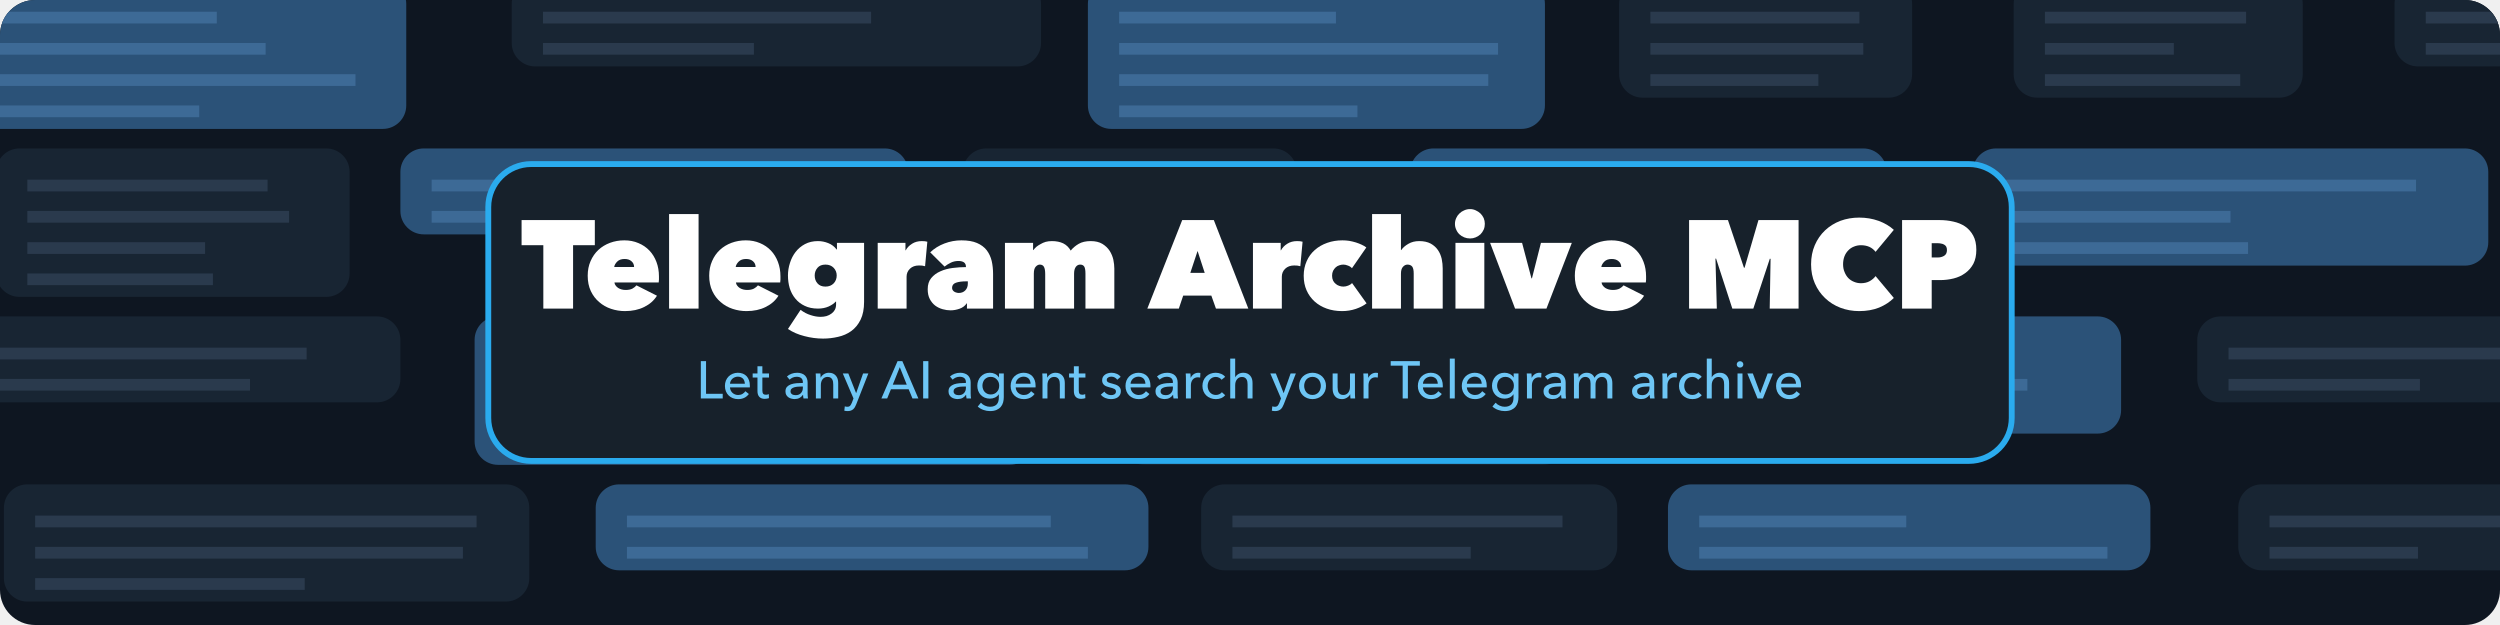
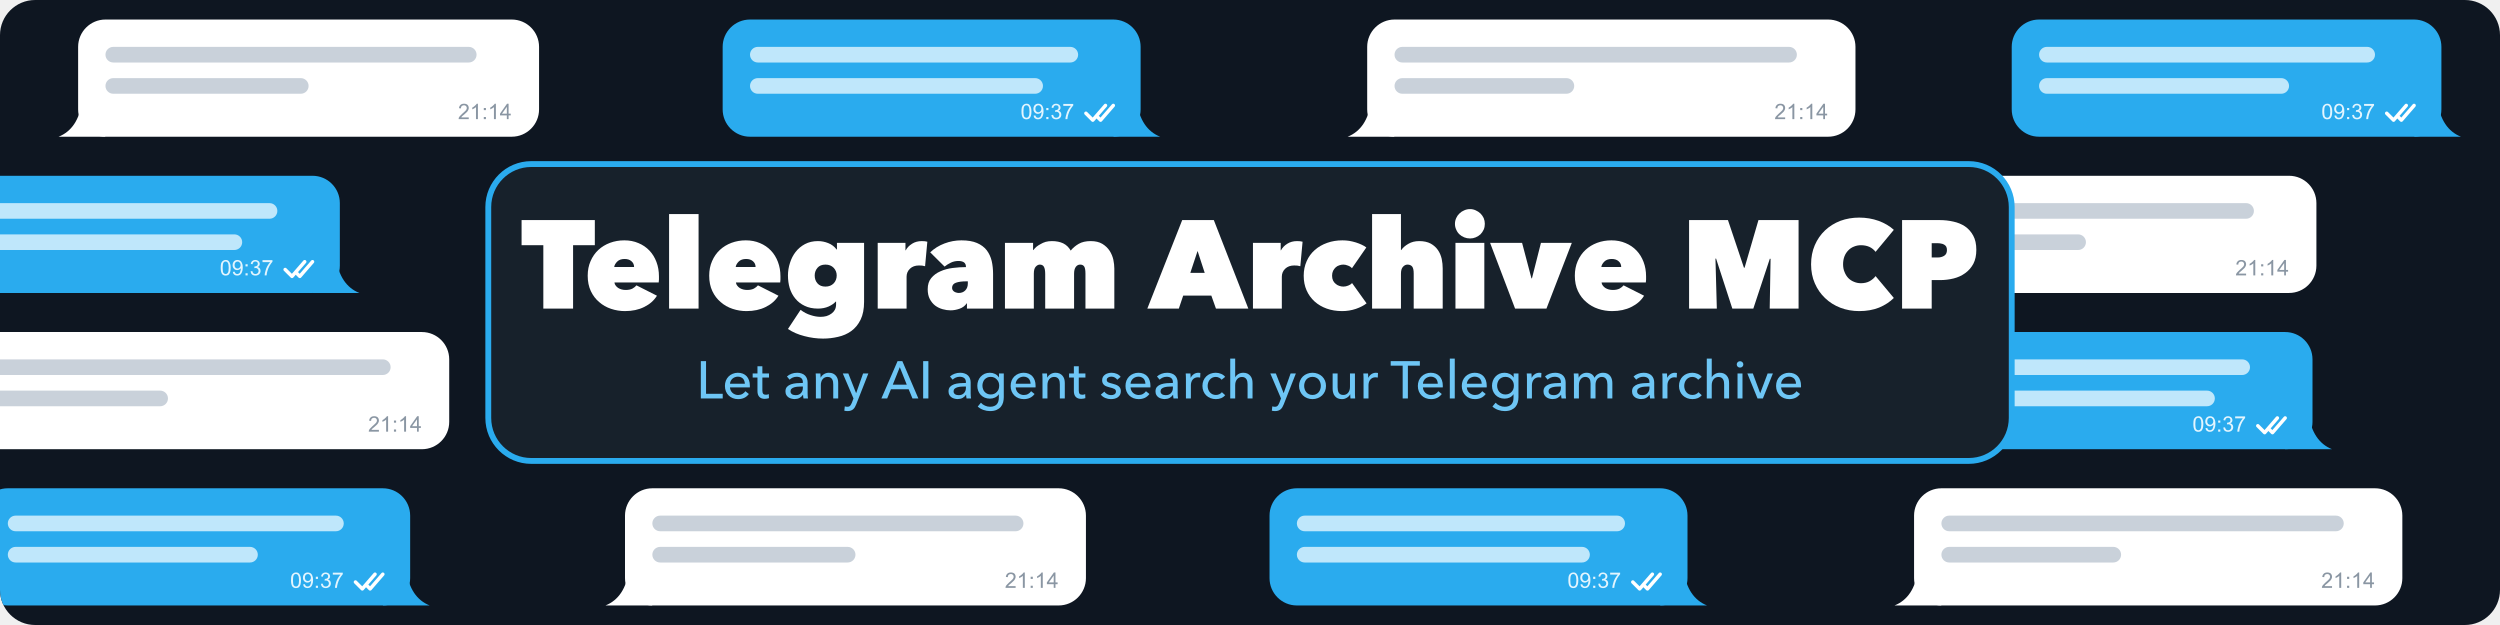
<svg xmlns="http://www.w3.org/2000/svg" viewBox="0 0 1280 320" width="1280" height="320" role="img" aria-label="Telegram Archive MCP: let any AI agent search your Telegram archive">
  <defs>
    <path id="avenirheavy0" d="M419 0H181V507H7V708H593V507H419Z" />
    <path id="avenirheavy1" d="M403 333Q403 361 382 379Q362 397 327 397Q289 397 268 376Q247 355 244 333ZM602 258Q602 245 602 232Q601 218 600 209H246Q247 195 256 184Q264 173 276 165Q289 157 304 153Q320 149 336 149Q368 149 390 160Q411 172 422 186L586 103Q551 46 484 13Q418 -20 330 -20Q273 -20 219 -2Q165 16 124 52Q82 87 57 140Q32 193 32 263Q32 328 55 380Q78 433 118 470Q157 506 210 526Q264 546 325 546Q387 546 438 524Q489 503 526 464Q562 426 582 373Q602 320 602 258Z" />
    <path id="avenirheavy2" d="M53 756H289V0H53Z" />
    <path id="avenirheavy3" d="M32 265Q32 316 48 365Q63 414 93 453Q123 492 168 516Q213 540 272 540Q314 540 354 524Q395 508 421 473H424V526H641V54Q641 -32 613 -89Q585 -146 538 -180Q492 -213 433 -226Q374 -240 313 -240Q238 -240 163 -220Q88 -201 32 -163L133 -10Q171 -39 213 -52Q255 -66 293 -66Q318 -66 340 -60Q363 -53 380 -40Q397 -28 407 -10Q417 9 417 33V56H414Q395 34 358 17Q320 0 272 0Q211 0 166 22Q121 43 91 80Q61 116 46 164Q32 212 32 265ZM246 265Q246 227 268 202Q290 176 332 176Q373 176 398 202Q422 228 422 265Q422 300 398 326Q373 352 332 352Q290 352 268 326Q246 300 246 265Z" />
    <path id="avenirheavy4" d="M53 526H275V466H277Q294 498 328 519Q361 540 406 540Q433 540 450 535L432 339Q421 342 408 344Q394 345 383 345Q338 345 311 319Q284 293 284 255V0H53Z" />
    <path id="avenirheavy5" d="M334 218Q283 218 252 207Q221 196 221 166Q221 155 226 148Q231 140 239 135Q247 130 256 128Q266 125 274 125Q307 125 327 146Q347 167 347 200V218ZM332 334Q332 358 316 370Q299 381 272 381Q240 381 212 368Q183 354 161 336L46 450Q94 496 160 521Q226 546 296 546Q371 546 420 525Q469 504 498 467Q526 430 538 381Q549 332 549 277V0H340V42H338Q318 12 281 -1Q244 -14 209 -14Q178 -14 146 -5Q113 4 86 24Q60 44 43 76Q26 108 26 155Q26 210 54 244Q83 279 127 298Q171 318 226 325Q280 332 332 332Z" />
    <path id="avenirheavy6" d="M375 0V276Q375 316 365 334Q355 352 332 352Q315 352 300 336Q284 320 284 279V0H53V526H278V468H280Q290 481 304 494Q319 506 338 516Q356 527 379 534Q402 540 429 540Q481 540 519 522Q557 503 579 464Q605 496 643 518Q681 540 739 540Q795 540 832 518Q868 496 890 463Q911 430 920 392Q928 353 928 320V0H697V280Q697 323 686 338Q676 352 654 352Q634 352 620 334Q606 315 606 279V0Z" />
    <path id="avenirheavy7" d="M263 708H516L792 0H533L496 104H271L236 0H-16ZM386 461 328 286H443Z" />
    <path id="avenirheavy8" d="M339 -20Q272 -20 216 0Q160 20 119 57Q78 94 55 146Q32 198 32 263Q32 327 56 380Q79 432 121 469Q163 506 220 526Q276 546 342 546Q369 546 396 542Q424 537 450 529Q475 521 496 511Q518 501 533 489L418 323Q406 337 386 344Q367 352 349 352Q332 352 316 346Q300 341 288 330Q275 318 267 302Q259 285 259 263Q259 241 267 224Q275 208 288 198Q300 187 316 182Q332 176 349 176Q369 176 388 184Q407 191 419 204L535 42Q502 16 450 -2Q397 -20 339 -20Z" />
    <path id="avenirheavy9" d="M430 540Q485 540 522 520Q558 500 580 468Q601 437 610 398Q618 359 618 320V0H386V280Q386 320 374 336Q361 352 336 352Q316 352 300 334Q284 317 284 279V0H53V756H284V468H286Q306 497 343 518Q380 540 430 540Z" />
    <path id="avenirheavy10" d="M54 526H285V0H54ZM50 678Q50 702 60 724Q69 745 86 761Q102 777 124 786Q146 796 171 796Q195 796 216 786Q237 777 254 761Q270 745 280 724Q289 702 289 678Q289 653 280 632Q270 610 254 594Q237 579 216 570Q195 561 171 561Q146 561 124 570Q102 579 86 594Q69 610 60 632Q50 653 50 678Z" />
    <path id="avenirheavy11" d="M-8 526H248L323 242H327L399 526H646L443 0H192Z" />
    <path id="avenirheavy12" d="M277 400 288 0H66V708H377L505 327H510L621 708H942V0H711L718 398L712 399L580 0H412L282 400Z" />
    <path id="avenirheavy13" d="M34 354Q34 439 64 508Q94 577 146 626Q198 675 268 702Q339 728 419 728Q501 728 574 702Q647 675 696 630L550 454Q530 480 500 494Q470 507 433 507Q403 507 377 496Q351 486 332 466Q312 446 301 418Q290 389 290 354Q290 319 302 292Q313 264 332 244Q352 224 378 214Q404 203 433 203Q474 203 504 220Q533 237 550 260L696 85Q648 37 578 8Q508 -20 419 -20Q339 -20 268 7Q198 34 146 84Q94 133 64 202Q34 270 34 354Z" />
    <path id="avenirheavy14" d="M303 228V0H66V708H370Q424 708 476 696Q528 685 569 658Q610 630 635 584Q660 539 660 470Q660 404 636 358Q611 312 570 283Q530 254 478 241Q425 228 370 228ZM303 523V409H353Q380 409 402 422Q425 436 425 468Q425 485 419 496Q413 506 402 512Q392 518 379 520Q366 523 353 523Z" />
    <path id="avenirmed15" d="M185 88H501V0H86V708H185Z" />
    <path id="avenirmed16" d="M428 279Q427 307 418 332Q410 356 394 374Q377 392 352 402Q328 413 295 413Q265 413 238 402Q212 392 192 374Q173 356 160 332Q148 307 146 279ZM523 241Q523 233 523 225Q523 217 522 209H146Q147 179 160 152Q172 126 193 106Q214 87 242 76Q269 65 300 65Q348 65 383 86Q418 107 438 137L504 84Q466 34 414 10Q363 -13 300 -13Q246 -13 200 5Q154 23 121 56Q88 88 69 134Q50 180 50 236Q50 291 68 338Q87 384 120 417Q153 450 198 468Q243 487 295 487Q347 487 390 470Q432 453 462 421Q491 389 507 344Q523 298 523 241Z" />
    <path id="avenirmed17" d="M313 397H187V150Q187 107 203 88Q219 70 254 70Q267 70 282 73Q297 76 309 82L312 5Q295 -1 274 -4Q254 -8 232 -8Q165 -8 130 29Q94 66 94 140V397H3V474H94V610H187V474H313Z" />
    <path id="avenirmed18" d="M376 307Q376 360 344 386Q312 411 259 411Q219 411 184 396Q148 380 124 356L74 416Q109 449 160 468Q210 487 268 487Q319 487 356 472Q394 458 418 433Q442 408 454 374Q466 340 466 301V94Q466 70 468 44Q469 17 473 0H388Q380 34 380 68H377Q351 30 312 9Q272 -12 218 -12Q190 -12 160 -4Q129 3 104 20Q79 37 62 65Q46 93 46 134Q46 188 75 220Q104 251 151 268Q198 284 257 289Q316 294 376 294ZM353 226Q318 226 280 223Q243 220 212 211Q182 202 162 184Q142 166 142 136Q142 115 150 101Q159 87 173 78Q187 69 204 66Q221 62 239 62Q305 62 340 102Q376 141 376 201V226Z" />
    <path id="avenirmed19" d="M166 474Q168 456 169 434Q170 411 170 396H173Q182 415 198 432Q213 448 233 460Q253 473 277 480Q301 487 327 487Q373 487 406 472Q439 456 461 430Q483 404 494 369Q504 334 504 294V0H410V263Q410 292 406 318Q401 344 389 364Q377 384 356 396Q335 408 302 408Q246 408 210 366Q175 323 175 252V0H81V372Q81 391 80 421Q79 451 77 474Z" />
    <path id="avenirmed20" d="M261 102H263L394 474H494L264 -112Q252 -142 238 -166Q224 -189 205 -206Q186 -222 160 -231Q135 -240 100 -240Q85 -240 70 -238Q54 -237 38 -233L47 -150Q71 -158 94 -158Q131 -158 149 -138Q167 -117 182 -79L212 0L9 474H114Z" />
    <path id="avenirmed21" d="M115 0H5L312 708H402L706 0H594L522 174H186ZM221 261H486L354 593Z" />
    <path id="avenirmed22" d="M185 0H86V708H185Z" />
    <path id="avenirmed23" d="M118 -81Q149 -116 196 -137Q242 -158 291 -158Q338 -158 370 -144Q402 -131 422 -108Q441 -84 450 -52Q458 -20 458 17V78H456Q430 38 385 17Q340 -4 289 -4Q235 -4 190 15Q146 34 115 67Q84 100 67 144Q50 189 50 240Q50 291 67 336Q84 381 115 414Q146 448 190 468Q234 487 288 487Q339 487 386 465Q432 443 459 398H461V474H552V24Q552 -28 539 -76Q526 -123 495 -160Q464 -196 414 -218Q364 -240 290 -240Q228 -240 166 -218Q103 -195 58 -154ZM147 242Q147 209 158 179Q168 149 188 126Q209 103 238 89Q267 75 304 75Q340 75 370 88Q400 101 421 124Q442 146 454 176Q465 207 465 242Q465 276 454 306Q442 336 420 359Q399 382 370 396Q340 409 304 409Q267 409 238 396Q209 382 188 360Q168 337 158 306Q147 276 147 242Z" />
    <path id="avenirmed24" d="M337 354Q321 380 292 396Q263 413 227 413Q211 413 195 410Q179 406 166 398Q154 391 146 380Q139 368 139 351Q139 321 166 306Q193 292 247 280Q281 272 310 261Q339 250 360 234Q382 217 394 194Q406 171 406 140Q406 98 390 69Q374 40 348 22Q321 3 287 -5Q253 -13 217 -13Q163 -13 112 8Q60 29 26 72L93 129Q112 101 146 82Q179 63 219 63Q237 63 254 66Q270 70 284 78Q297 86 305 99Q313 112 313 132Q313 165 282 181Q250 197 189 211Q165 217 140 226Q116 234 96 249Q76 264 64 286Q51 309 51 342Q51 380 66 408Q82 435 107 452Q132 470 164 478Q196 487 230 487Q281 487 328 467Q376 447 402 409Z" />
    <path id="avenirmed25" d="M81 372Q81 391 80 421Q79 451 77 474H166Q168 456 169 432Q170 409 170 394H173Q193 436 232 462Q270 487 318 487Q340 487 355 483L351 396Q331 401 308 401Q274 401 249 388Q224 376 208 355Q191 334 183 306Q175 279 175 249V0H81V372Z" />
    <path id="avenirmed26" d="M413 354Q398 377 368 392Q338 408 304 408Q267 408 238 394Q210 380 190 356Q170 333 160 302Q149 271 149 237Q149 203 160 172Q170 141 190 118Q210 94 239 80Q268 66 305 66Q341 66 370 80Q400 94 419 118L482 61Q452 26 407 6Q362 -13 305 -13Q250 -13 204 5Q157 23 123 56Q89 88 70 134Q50 180 50 237Q50 293 69 339Q88 385 122 418Q156 451 202 469Q249 487 303 487Q353 487 402 467Q452 447 481 409Z" />
    <path id="avenirmed27" d="M179 402Q196 437 237 462Q278 487 329 487Q375 487 408 472Q441 456 463 430Q485 404 496 369Q506 334 506 294V0H412V262Q412 291 408 317Q403 343 391 363Q379 383 358 395Q338 407 305 407Q249 407 213 364Q177 322 177 251V0H83V756H177V402Z" />
    <path id="avenirmed28" d="M561 238Q561 183 542 137Q522 91 488 58Q453 24 406 6Q359 -13 305 -13Q251 -13 204 6Q157 24 123 58Q89 91 70 137Q50 183 50 238Q50 293 70 338Q89 384 123 417Q157 450 204 468Q251 487 305 487Q359 487 406 468Q453 450 488 417Q522 384 542 338Q561 293 561 238ZM463 238Q463 272 452 303Q442 334 422 358Q402 381 372 395Q343 409 305 409Q267 409 238 395Q208 381 188 358Q168 334 158 303Q147 272 147 238Q147 204 158 173Q168 142 188 118Q208 94 238 80Q267 66 305 66Q343 66 372 80Q402 94 422 118Q442 142 452 173Q463 204 463 238Z" />
    <path id="avenirmed29" d="M415 0Q413 18 412 40Q411 63 411 78H409Q391 40 348 14Q306 -13 254 -13Q208 -13 174 2Q141 17 120 44Q98 70 88 105Q77 140 77 180V474H171V212Q171 183 176 156Q180 130 192 110Q204 90 225 78Q246 66 279 66Q336 66 371 108Q406 151 406 222V474H500V102Q500 83 501 53Q502 23 504 0Z" />
    <path id="avenirmed30" d="M334 0H235V621H8V708H561V621H334Z" />
    <path id="avenirmed31" d="M177 0H83V756H177Z" />
    <path id="avenirmed32" d="M173 396Q191 434 230 460Q270 487 324 487Q372 487 410 465Q449 443 471 392Q495 438 538 462Q581 487 632 487Q678 487 711 472Q744 456 766 430Q788 404 798 369Q809 334 809 294V0H715V263Q715 292 710 318Q705 344 693 364Q681 384 661 396Q641 408 610 408Q578 408 555 394Q532 381 518 360Q503 338 496 311Q490 284 490 256V0H396V282Q396 310 391 333Q386 356 374 372Q362 389 343 398Q324 408 296 408Q244 408 210 366Q175 323 175 252V0H81V372Q81 391 80 421Q79 451 77 474H166Q168 456 169 434Q170 411 170 396H173Z" />
    <path id="avenirmed33" d="M176 0H82V474H176ZM192 645Q192 619 174 602Q155 585 129 585Q103 585 85 602Q67 620 67 645Q67 671 85 688Q103 706 129 706Q155 706 174 688Q192 671 192 645Z" />
    <path id="avenirmed34" d="M304 0H202L9 474H113L252 101H254L394 474H494Z" />
+     <path id="t1" d="M5.5 -0.9V0H0.3Q0.3 -0.3 0.4 -0.7Q0.6 -1.2 1.1 -1.7Q1.5 -2.2 2.3 -2.9Q3.6 -4 4.1 -4.6Q4.5 -5.2 4.5 -5.7Q4.5 -6.3 4.1 -6.7Q3.7 -7.1 3.1 -7.1Q2.4 -7.1 1.9 -6.7Q1.5 -6.3 1.5 -5.5L0.5 -5.6Q0.6 -6.7 1.3 -7.3Q1.9 -7.9 3.1 -7.9Q4.2 -7.9 4.9 -7.3Q5.5 -6.6 5.5 -5.7Q5.5 -5.2 5.3 -4.8Q5.1 -4.3 4.7 -3.8Q4.2 -3.3 3.2 -2.4Q2.3 -1.7 2.1 -1.5Q1.8 -1.2 1.7 -0.9ZM10.2 0H9.2V-6.2Q8.9 -5.8 8.3 -5.5Q7.8 -5.2 7.3 -5V-5.9Q8.1 -6.3 8.7 -6.9Q9.3 -7.4 9.6 -7.9H10.2ZM13.2 -4.6V-5.7H14.3V-4.6ZM13.2 0V-1.1H14.3V0ZM19.4 0H18.4V-6.2Q18.1 -5.8 17.5 -5.5Q16.9 -5.2 16.5 -5V-5.9Q17.3 -6.3 17.9 -6.9Q18.5 -7.4 18.8 -7.9H19.4ZM25 0V-1.9H21.5V-2.8L25.1 -7.9H25.9V-2.8H27V-1.9H25.9V0ZM25 -2.8V-6.3L22.5 -2.8Z" />
+     <path id="t2" d="M0.5 -3.9Q0.5 -5.3 0.7 -6.1Q1 -7 1.6 -7.4Q2.2 -7.9 3 -7.9Q3.7 -7.9 4.1 -7.7Q4.6 -7.4 4.9 -6.9Q5.2 -6.4 5.4 -5.7Q5.6 -5.1 5.6 -3.9Q5.6 -2.5 5.3 -1.6Q5 -0.8 4.5 -0.3Q3.9 0.1 3 0.1Q1.9 0.1 1.2 -0.7Q0.5 -1.7 0.5 -3.9ZM1.5 -3.9Q1.5 -1.9 1.9 -1.3Q2.4 -0.7 3 -0.7Q3.7 -0.7 4.1 -1.3Q4.6 -1.9 4.6 -3.9Q4.6 -5.8 4.1 -6.5Q3.7 -7.1 3 -7.1Q2.3 -7.1 1.9 -6.5Q1.5 -5.8 1.5 -3.9ZM6.7 -1.8 7.6 -1.9Q7.8 -1.3 8.1 -1Q8.4 -0.7 9 -0.7Q9.4 -0.7 9.7 -0.9Q10.1 -1.1 10.3 -1.4Q10.5 -1.8 10.6 -2.3Q10.8 -2.9 10.8 -3.5Q10.8 -3.6 10.8 -3.7Q10.5 -3.2 10 -3Q9.5 -2.7 8.9 -2.7Q7.9 -2.7 7.3 -3.4Q6.6 -4.1 6.6 -5.2Q6.6 -6.4 7.3 -7.2Q8 -7.9 9.1 -7.9Q9.8 -7.9 10.5 -7.5Q11.1 -7.1 11.4 -6.3Q11.8 -5.5 11.8 -4.1Q11.8 -2.6 11.4 -1.7Q11.1 -0.8 10.4 -0.3Q9.8 0.1 8.9 0.1Q8 0.1 7.4 -0.4Q6.8 -0.9 6.7 -1.8ZM10.7 -5.3Q10.7 -6.1 10.2 -6.6Q9.8 -7.1 9.2 -7.1Q8.5 -7.1 8 -6.6Q7.6 -6.1 7.6 -5.2Q7.6 -4.5 8 -4Q8.5 -3.5 9.1 -3.5Q9.8 -3.5 10.2 -4Q10.7 -4.5 10.7 -5.3ZM13.2 -4.6V-5.7H14.3V-4.6ZM13.2 0V-1.1H14.3V0ZM15.8 -2.1 16.7 -2.2Q16.9 -1.4 17.3 -1Q17.7 -0.7 18.3 -0.7Q18.9 -0.7 19.4 -1.1Q19.9 -1.6 19.9 -2.3Q19.9 -3 19.4 -3.4Q19 -3.8 18.3 -3.8Q18.1 -3.8 17.7 -3.7L17.8 -4.6Q17.9 -4.6 17.9 -4.6Q18.5 -4.6 19 -4.9Q19.5 -5.2 19.5 -5.9Q19.5 -6.4 19.2 -6.8Q18.8 -7.1 18.2 -7.1Q17.7 -7.1 17.3 -6.8Q16.9 -6.4 16.8 -5.7L15.9 -5.9Q16 -6.8 16.7 -7.4Q17.3 -7.9 18.2 -7.9Q18.9 -7.9 19.4 -7.6Q19.9 -7.4 20.2 -6.9Q20.5 -6.4 20.5 -5.9Q20.5 -5.3 20.2 -4.9Q20 -4.5 19.4 -4.3Q20.1 -4.1 20.5 -3.6Q20.9 -3.1 20.9 -2.3Q20.9 -1.3 20.2 -0.6Q19.4 0.1 18.3 0.1Q17.2 0.1 16.5 -0.5Q15.9 -1.1 15.8 -2.1ZM21.9 -6.8V-7.8H27V-7Q26.3 -6.2 25.5 -4.9Q24.8 -3.6 24.4 -2.2Q24.1 -1.2 24 0H23Q23 -0.9 23.4 -2.2Q23.7 -3.6 24.4 -4.8Q25.1 -6 25.8 -6.8Z" />
+     <path id="tk" d="M0 5L3.5 8.5L10 1M5.5 6.5L7.5 8.5L14 1" fill="none" stroke-width="1.8" stroke-linecap="round" stroke-linejoin="round" />
  </defs>
  <clipPath id="c">
    <rect width="1280" height="320" rx="18" />
  </clipPath>
  <g clip-path="url(#c)">
    <rect width="1280" height="320" fill="#0E1621" />
-     <path d="M274 -10h247a12 12 0 0 1 12 12v20a12 12 0 0 1 -12 12h-247a12 12 0 0 1 -12 -12v-20a12 12 0 0 1 12 -12ZM841 -10h126a12 12 0 0 1 12 12v36a12 12 0 0 1 -12 12h-126a12 12 0 0 1 -12 -12v-36a12 12 0 0 1 12 -12ZM1043 -10h124a12 12 0 0 1 12 12v36a12 12 0 0 1 -12 12h-124a12 12 0 0 1 -12 -12v-36a12 12 0 0 1 12 -12ZM1238 -10h121a12 12 0 0 1 12 12v20a12 12 0 0 1 -12 12h-121a12 12 0 0 1 -12 -12v-20a12 12 0 0 1 12 -12ZM10 76h157a12 12 0 0 1 12 12v52a12 12 0 0 1 -12 12h-157a12 12 0 0 1 -12 -12v-52a12 12 0 0 1 12 -12ZM505 76h147a12 12 0 0 1 12 12v52a12 12 0 0 1 -12 12h-147a12 12 0 0 1 -12 -12v-52a12 12 0 0 1 12 -12ZM-48 162h241a12 12 0 0 1 12 12v20a12 12 0 0 1 -12 12h-241a12 12 0 0 1 -12 -12v-20a12 12 0 0 1 12 -12ZM586 162h204a12 12 0 0 1 12 12v52a12 12 0 0 1 -12 12h-204a12 12 0 0 1 -12 -12v-52a12 12 0 0 1 12 -12ZM1137 162h220a12 12 0 0 1 12 12v20a12 12 0 0 1 -12 12h-220a12 12 0 0 1 -12 -12v-20a12 12 0 0 1 12 -12ZM14 248h245a12 12 0 0 1 12 12v36a12 12 0 0 1 -12 12h-245a12 12 0 0 1 -12 -12v-36a12 12 0 0 1 12 -12ZM627 248h189a12 12 0 0 1 12 12v20a12 12 0 0 1 -12 12h-189a12 12 0 0 1 -12 -12v-20a12 12 0 0 1 12 -12ZM1158 248h153a12 12 0 0 1 12 12v20a12 12 0 0 1 -12 12h-153a12 12 0 0 1 -12 -12v-20a12 12 0 0 1 12 -12Z" fill="#182533" />
-     <path d="M-27 -10h223a12 12 0 0 1 12 12v52a12 12 0 0 1 -12 12h-223a12 12 0 0 1 -12 -12v-52a12 12 0 0 1 12 -12ZM569 -10h210a12 12 0 0 1 12 12v52a12 12 0 0 1 -12 12h-210a12 12 0 0 1 -12 -12v-52a12 12 0 0 1 12 -12ZM217 76h236a12 12 0 0 1 12 12v20a12 12 0 0 1 -12 12h-236a12 12 0 0 1 -12 -12v-20a12 12 0 0 1 12 -12ZM734 76h220a12 12 0 0 1 12 12v36a12 12 0 0 1 -12 12h-220a12 12 0 0 1 -12 -12v-36a12 12 0 0 1 12 -12ZM1022 76h240a12 12 0 0 1 12 12v36a12 12 0 0 1 -12 12h-240a12 12 0 0 1 -12 -12v-36a12 12 0 0 1 12 -12ZM255 162h262a12 12 0 0 1 12 12v52a12 12 0 0 1 -12 12h-262a12 12 0 0 1 -12 -12v-52a12 12 0 0 1 12 -12ZM849 162h225a12 12 0 0 1 12 12v36a12 12 0 0 1 -12 12h-225a12 12 0 0 1 -12 -12v-36a12 12 0 0 1 12 -12ZM317 248h259a12 12 0 0 1 12 12v20a12 12 0 0 1 -12 12h-259a12 12 0 0 1 -12 -12v-20a12 12 0 0 1 12 -12ZM866 248h223a12 12 0 0 1 12 12v20a12 12 0 0 1 -12 12h-223a12 12 0 0 1 -12 -12v-20a12 12 0 0 1 12 -12Z" fill="#2B5278" />
-     <path d="M278 6h168v6h-168ZM278 22h108v6h-108ZM845 6h107v6h-107ZM845 22h109v6h-109ZM845 38h86v6h-86ZM1047 6h103v6h-103ZM1047 22h66v6h-66ZM1047 38h100v6h-100ZM1242 6h63v6h-63ZM1242 22h65v6h-65ZM14 92h123v6h-123ZM14 108h134v6h-134ZM14 124h91v6h-91ZM14 140h95v6h-95ZM509 92h117v6h-117ZM509 108h93v6h-93ZM509 124h111v6h-111ZM509 140h86v6h-86ZM-44 178h201v6h-201ZM-44 194h172v6h-172ZM590 178h122v6h-122ZM590 194h104v6h-104ZM590 210h112v6h-112ZM590 226h99v6h-99ZM1141 178h172v6h-172ZM1141 194h98v6h-98ZM18 264h226v6h-226ZM18 280h219v6h-219ZM18 296h138v6h-138ZM631 264h169v6h-169ZM631 280h122v6h-122ZM1162 264h131v6h-131ZM1162 280h76v6h-76Z" fill="#2a3a4d" />
-     <path d="M-23 6h134v6h-134ZM-23 22h159v6h-159ZM-23 38h205v6h-205ZM-23 54h125v6h-125ZM573 6h111v6h-111ZM573 22h194v6h-194ZM573 38h189v6h-189ZM573 54h122v6h-122ZM221 92h129v6h-129ZM221 108h130v6h-130ZM738 92h154v6h-154ZM738 108h161v6h-161ZM738 124h146v6h-146ZM1026 92h211v6h-211ZM1026 108h116v6h-116ZM1026 124h125v6h-125ZM259 178h142v6h-142ZM259 194h160v6h-160ZM259 210h157v6h-157ZM259 226h203v6h-203ZM853 178h103v6h-103ZM853 194h185v6h-185ZM853 210h165v6h-165ZM321 264h217v6h-217ZM321 280h236v6h-236ZM870 264h106v6h-106ZM870 280h209v6h-209Z" fill="#3d6a96" />
+     <rect x="40" y="10" width="236" height="60" rx="14" fill="#ffffff" />
+     <path d="M54 70H30Q40 66 42 52Z" fill="#ffffff" />
+     <rect x="54" y="24" width="190" height="8" rx="4" fill="#c9d1da" />
+     <rect x="54" y="40" width="104" height="8" rx="4" fill="#c9d1da" />
+     <use href="#t1" x="234.5" y="61" fill="#8a96a3" />
+     <rect x="370" y="10" width="214" height="60" rx="14" fill="#2AABEE" />
+     <path d="M570 70H594Q584 66 582 52Z" fill="#2AABEE" />
+     <rect x="384" y="24" width="168" height="8" rx="4" fill="#bfe7fb" />
+     <rect x="384" y="40" width="150" height="8" rx="4" fill="#bfe7fb" />
+     <use href="#t2" x="522.5" y="61" fill="#e3f5fe" />
+     <use href="#tk" x="556" y="53" stroke="#ffffff" />
+     <rect x="700" y="10" width="250" height="60" rx="14" fill="#ffffff" />
+     <path d="M714 70H690Q700 66 702 52Z" fill="#ffffff" />
+     <rect x="714" y="24" width="206" height="8" rx="4" fill="#c9d1da" />
+     <rect x="714" y="40" width="92" height="8" rx="4" fill="#c9d1da" />
+     <use href="#t1" x="908.5" y="61" fill="#8a96a3" />
+     <rect x="1030" y="10" width="220" height="60" rx="14" fill="#2AABEE" />
+     <path d="M1236 70H1260Q1250 66 1248 52Z" fill="#2AABEE" />
+     <rect x="1044" y="24" width="172" height="8" rx="4" fill="#bfe7fb" />
+     <rect x="1044" y="40" width="128" height="8" rx="4" fill="#bfe7fb" />
+     <use href="#t2" x="1188.5" y="61" fill="#e3f5fe" />
+     <use href="#tk" x="1222" y="53" stroke="#ffffff" />
+     <rect x="-40" y="90" width="214" height="60" rx="14" fill="#2AABEE" />
+     <path d="M160 150H184Q174 146 172 132Z" fill="#2AABEE" />
+     <rect x="-26" y="104" width="168" height="8" rx="4" fill="#bfe7fb" />
+     <rect x="-26" y="120" width="150" height="8" rx="4" fill="#bfe7fb" />
+     <use href="#t2" x="112.5" y="141" fill="#e3f5fe" />
+     <use href="#tk" x="146" y="133" stroke="#ffffff" />
+     <rect x="290" y="90" width="250" height="60" rx="14" fill="#ffffff" />
+     <path d="M304 150H280Q290 146 292 132Z" fill="#ffffff" />
+     <rect x="304" y="104" width="206" height="8" rx="4" fill="#c9d1da" />
+     <rect x="304" y="120" width="92" height="8" rx="4" fill="#c9d1da" />
+     <use href="#t1" x="498.5" y="141" fill="#8a96a3" />
+     <rect x="620" y="90" width="220" height="60" rx="14" fill="#2AABEE" />
+     <path d="M826 150H850Q840 146 838 132Z" fill="#2AABEE" />
+     <rect x="634" y="104" width="172" height="8" rx="4" fill="#bfe7fb" />
+     <rect x="634" y="120" width="128" height="8" rx="4" fill="#bfe7fb" />
+     <use href="#t2" x="778.5" y="141" fill="#e3f5fe" />
+     <use href="#tk" x="812" y="133" stroke="#ffffff" />
+     <rect x="950" y="90" width="236" height="60" rx="14" fill="#ffffff" />
+     <path d="M964 150H940Q950 146 952 132Z" fill="#ffffff" />
+     <rect x="964" y="104" width="190" height="8" rx="4" fill="#c9d1da" />
+     <rect x="964" y="120" width="104" height="8" rx="4" fill="#c9d1da" />
+     <use href="#t1" x="1144.5" y="141" fill="#8a96a3" />
+     <rect x="-20" y="170" width="250" height="60" rx="14" fill="#ffffff" />
+     <path d="M-6 230H-30Q-20 226 -18 212Z" fill="#ffffff" />
+     <rect x="-6" y="184" width="206" height="8" rx="4" fill="#c9d1da" />
+     <rect x="-6" y="200" width="92" height="8" rx="4" fill="#c9d1da" />
+     <use href="#t1" x="188.5" y="221" fill="#8a96a3" />
+     <rect x="310" y="170" width="220" height="60" rx="14" fill="#2AABEE" />
+     <path d="M516 230H540Q530 226 528 212Z" fill="#2AABEE" />
+     <rect x="324" y="184" width="172" height="8" rx="4" fill="#bfe7fb" />
+     <rect x="324" y="200" width="128" height="8" rx="4" fill="#bfe7fb" />
+     <use href="#t2" x="468.5" y="221" fill="#e3f5fe" />
+     <use href="#tk" x="502" y="213" stroke="#ffffff" />
+     <rect x="640" y="170" width="236" height="60" rx="14" fill="#ffffff" />
+     <path d="M654 230H630Q640 226 642 212Z" fill="#ffffff" />
+     <rect x="654" y="184" width="190" height="8" rx="4" fill="#c9d1da" />
+     <rect x="654" y="200" width="104" height="8" rx="4" fill="#c9d1da" />
+     <use href="#t1" x="834.5" y="221" fill="#8a96a3" />
+     <rect x="970" y="170" width="214" height="60" rx="14" fill="#2AABEE" />
+     <path d="M1170 230H1194Q1184 226 1182 212Z" fill="#2AABEE" />
+     <rect x="984" y="184" width="168" height="8" rx="4" fill="#bfe7fb" />
+     <rect x="984" y="200" width="150" height="8" rx="4" fill="#bfe7fb" />
+     <use href="#t2" x="1122.5" y="221" fill="#e3f5fe" />
+     <use href="#tk" x="1156" y="213" stroke="#ffffff" />
+     <rect x="-10" y="250" width="220" height="60" rx="14" fill="#2AABEE" />
+     <path d="M196 310H220Q210 306 208 292Z" fill="#2AABEE" />
+     <rect x="4" y="264" width="172" height="8" rx="4" fill="#bfe7fb" />
+     <rect x="4" y="280" width="128" height="8" rx="4" fill="#bfe7fb" />
+     <use href="#t2" x="148.5" y="301" fill="#e3f5fe" />
+     <use href="#tk" x="182" y="293" stroke="#ffffff" />
+     <rect x="320" y="250" width="236" height="60" rx="14" fill="#ffffff" />
+     <path d="M334 310H310Q320 306 322 292Z" fill="#ffffff" />
+     <rect x="334" y="264" width="190" height="8" rx="4" fill="#c9d1da" />
+     <rect x="334" y="280" width="104" height="8" rx="4" fill="#c9d1da" />
+     <use href="#t1" x="514.5" y="301" fill="#8a96a3" />
+     <rect x="650" y="250" width="214" height="60" rx="14" fill="#2AABEE" />
+     <path d="M850 310H874Q864 306 862 292Z" fill="#2AABEE" />
+     <rect x="664" y="264" width="168" height="8" rx="4" fill="#bfe7fb" />
+     <rect x="664" y="280" width="150" height="8" rx="4" fill="#bfe7fb" />
+     <use href="#t2" x="802.5" y="301" fill="#e3f5fe" />
+     <use href="#tk" x="836" y="293" stroke="#ffffff" />
+     <rect x="980" y="250" width="250" height="60" rx="14" fill="#ffffff" />
+     <path d="M994 310H970Q980 306 982 292Z" fill="#ffffff" />
+     <rect x="994" y="264" width="206" height="8" rx="4" fill="#c9d1da" />
+     <rect x="994" y="280" width="92" height="8" rx="4" fill="#c9d1da" />
+     <use href="#t1" x="1188.5" y="301" fill="#8a96a3" />
    <rect x="250" y="84" width="780" height="152" rx="22" fill="#17212B" stroke="#2AABEE" stroke-width="3" />
    <g fill="#ffffff" transform="translate(266.6 158.0) scale(0.064 -0.064)">
      <use href="#avenirheavy0" x="0" />
      <use href="#avenirheavy1" x="504" />
      <use href="#avenirheavy2" x="1134" />
      <use href="#avenirheavy1" x="1476" />
      <use href="#avenirheavy3" x="2106" />
      <use href="#avenirheavy4" x="2803" />
      <use href="#avenirheavy5" x="3230" />
      <use href="#avenirheavy6" x="3821" />
      <use href="#avenirheavy7" x="5029" />
      <use href="#avenirheavy4" x="5805" />
      <use href="#avenirheavy8" x="6232" />
      <use href="#avenirheavy9" x="6758" />
      <use href="#avenirheavy10" x="7424" />
      <use href="#avenirheavy11" x="7763" />
      <use href="#avenirheavy1" x="8401" />
      <use href="#avenirheavy12" x="9281" />
      <use href="#avenirheavy13" x="10289" />
      <use href="#avenirheavy14" x="10985" />
    </g>
    <g fill="#6ec6f5" transform="translate(356.5 204.0) scale(0.027 -0.027)">
      <use href="#avenirmed15" x="0" />
      <use href="#avenirmed16" x="493" />
      <use href="#avenirmed17" x="1066" />
      <use href="#avenirmed18" x="1645" />
      <use href="#avenirmed19" x="2187" />
      <use href="#avenirmed20" x="2769" />
      <use href="#avenirmed21" x="3505" />
      <use href="#avenirmed22" x="4216" />
      <use href="#avenirmed18" x="4737" />
      <use href="#avenirmed23" x="5279" />
      <use href="#avenirmed16" x="5911" />
      <use href="#avenirmed19" x="6484" />
      <use href="#avenirmed17" x="7066" />
      <use href="#avenirmed24" x="7645" />
      <use href="#avenirmed16" x="8089" />
      <use href="#avenirmed18" x="8662" />
      <use href="#avenirmed25" x="9204" />
      <use href="#avenirmed26" x="9548" />
      <use href="#avenirmed27" x="10042" />
      <use href="#avenirmed20" x="10876" />
      <use href="#avenirmed28" x="11380" />
      <use href="#avenirmed29" x="11990" />
      <use href="#avenirmed25" x="12572" />
      <use href="#avenirmed30" x="13160" />
      <use href="#avenirmed16" x="13633" />
      <use href="#avenirmed31" x="14206" />
      <use href="#avenirmed16" x="14466" />
      <use href="#avenirmed23" x="15039" />
      <use href="#avenirmed25" x="15671" />
      <use href="#avenirmed18" x="16020" />
      <use href="#avenirmed32" x="16562" />
      <use href="#avenirmed18" x="17699" />
      <use href="#avenirmed25" x="18241" />
      <use href="#avenirmed26" x="18585" />
      <use href="#avenirmed27" x="19079" />
      <use href="#avenirmed33" x="19663" />
      <use href="#avenirmed34" x="19922" />
      <use href="#avenirmed16" x="20426" />
    </g>
  </g>
</svg>
